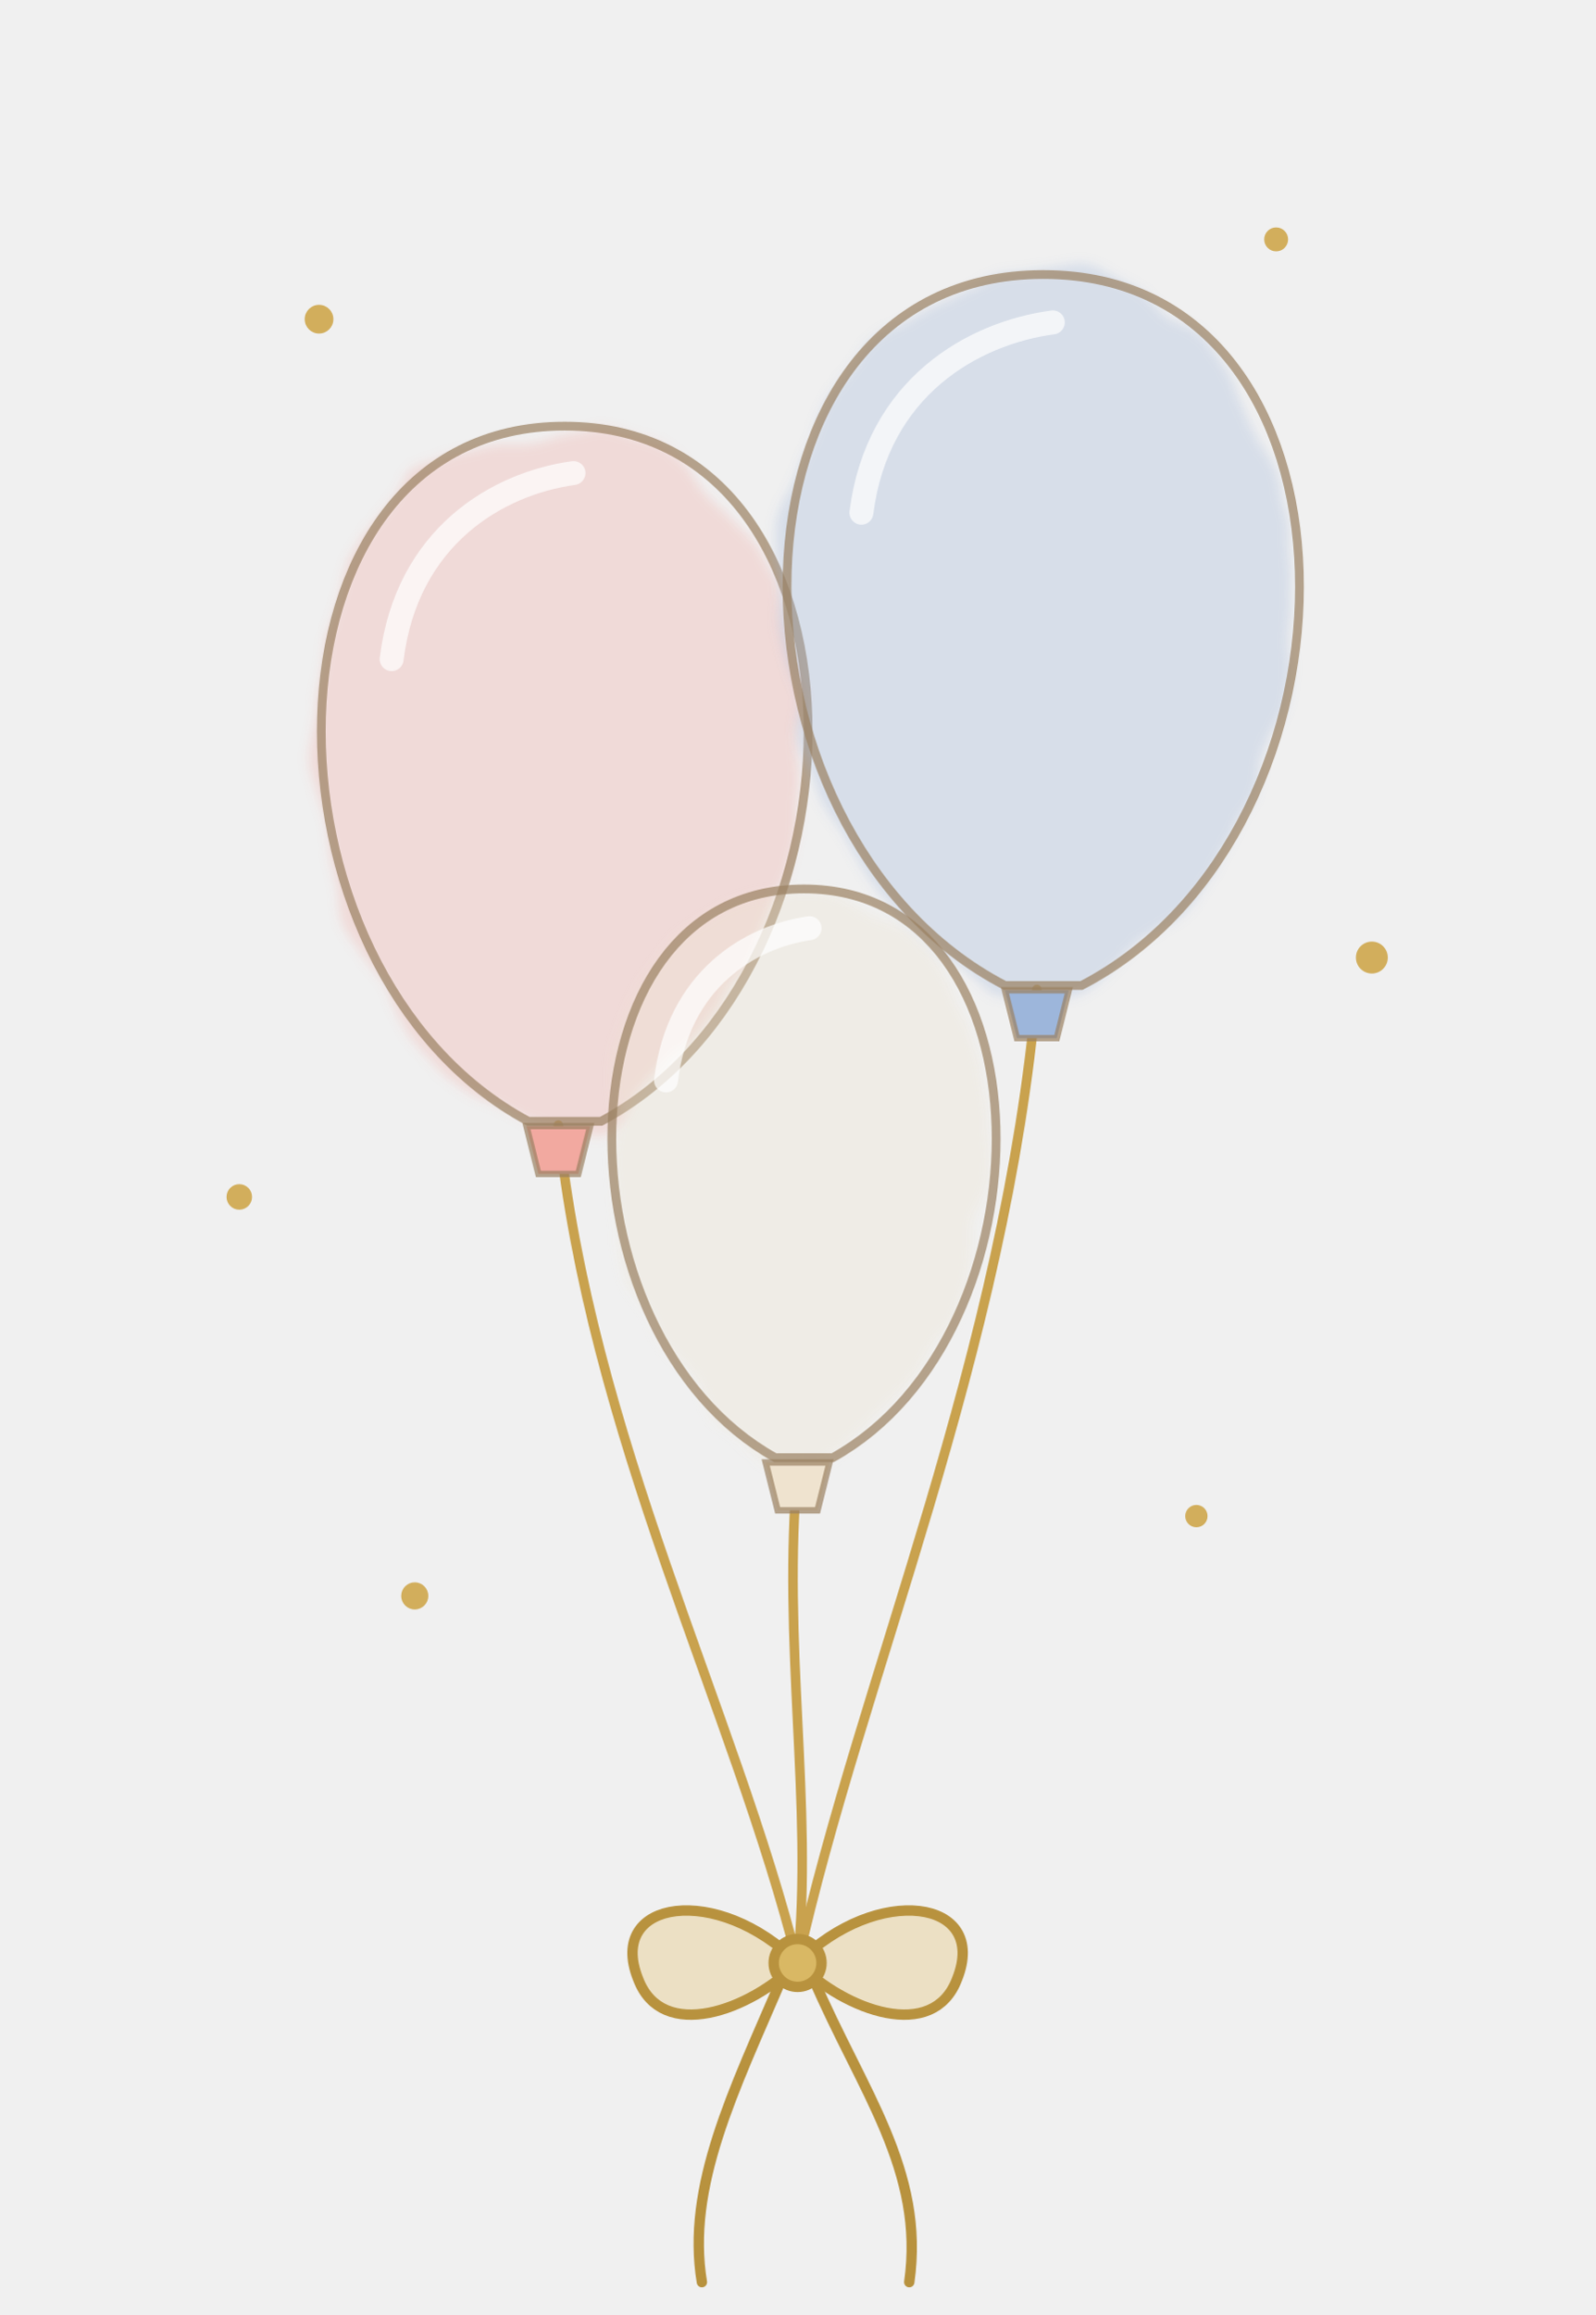
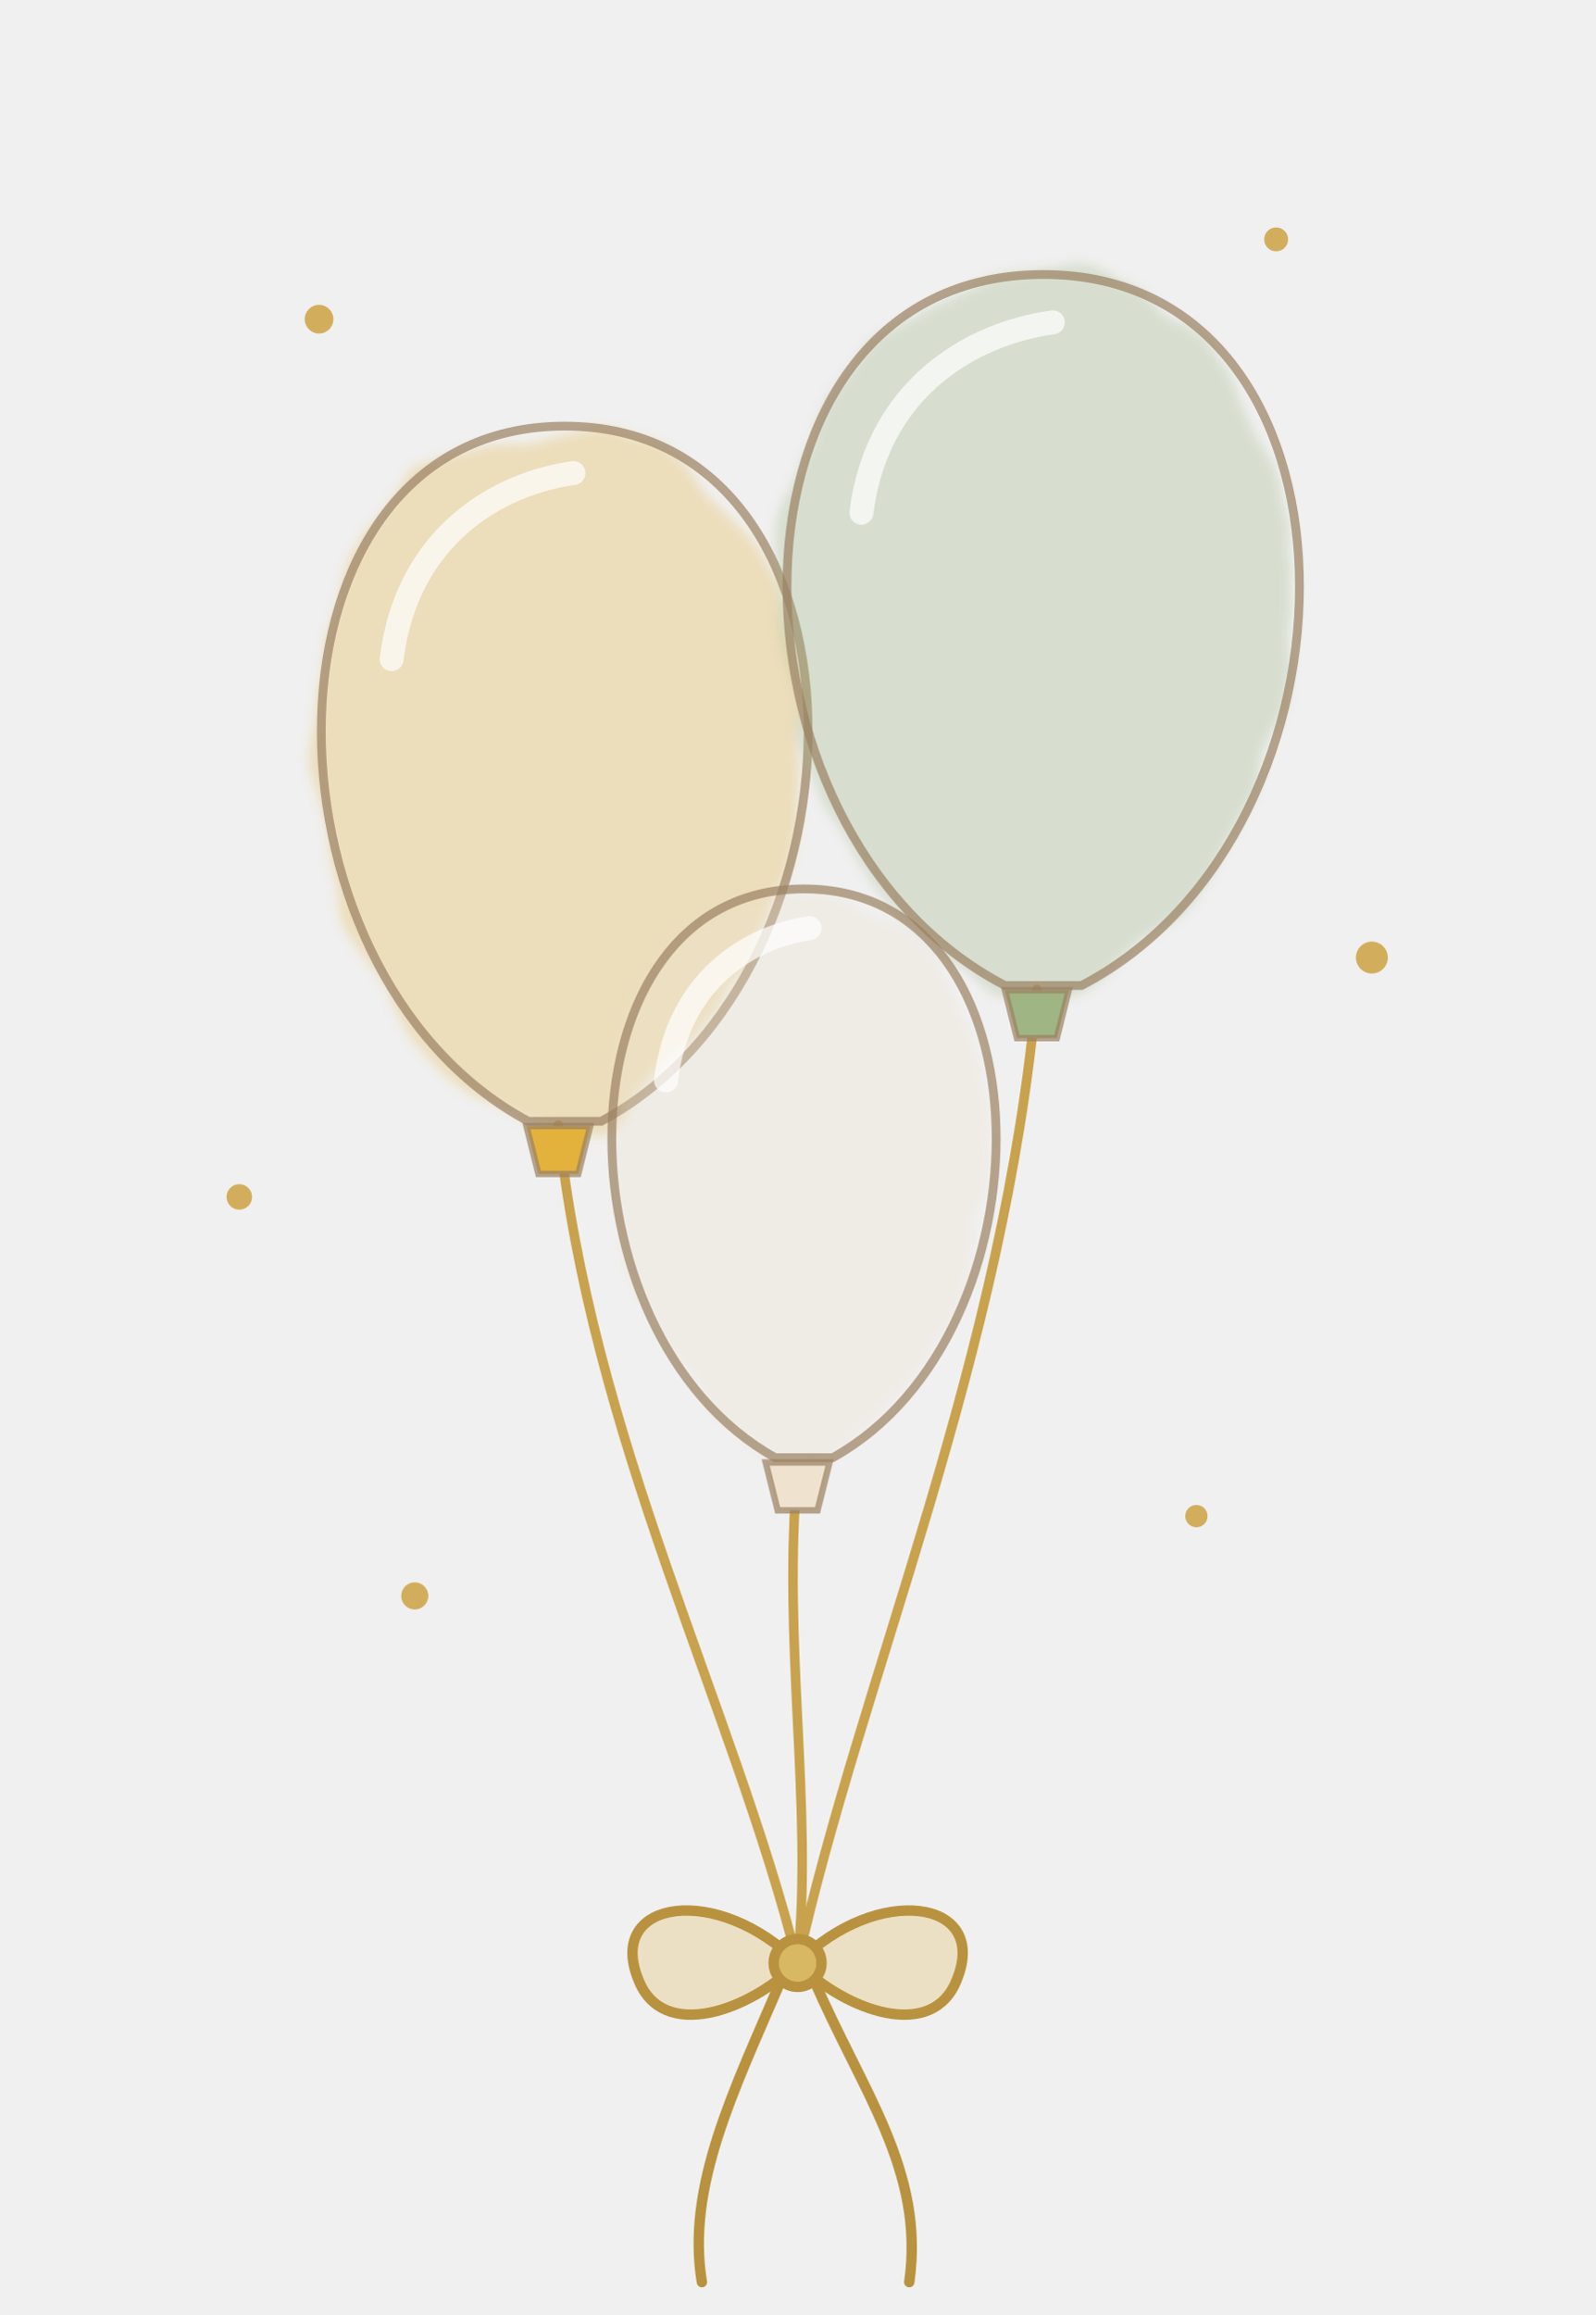
<svg xmlns="http://www.w3.org/2000/svg" viewBox="0 0 200 290">
  <defs>
    <filter id="acG" x="-15%" y="-15%" width="130%" height="130%">
      <feTurbulence type="fractalNoise" baseFrequency="0.05" numOctaves="3" seed="3" result="t" />
      <feDisplacementMap in="SourceGraphic" in2="t" scale="6" xChannelSelector="R" yChannelSelector="G" result="d" />
      <feGaussianBlur in="d" stdDeviation=".7" />
    </filter>
  </defs>
  <g fill="none" stroke="#C9A24E" stroke-width="1.2" stroke-linecap="round">
    <path d="M70 141C74 180 92 214 100 246" />
    <path d="M130 124C126 170 108 210 100 246" />
    <path d="M100 184C98 206 102 226 100 246" />
  </g>
-   <path d="M70 54C109.9 54 109.9 122.2 74.56 141.12L65.44 141.12C30.1 122.2 30.1 54 70 54Z" fill="#F2A9A0" fill-opacity=".30" filter="url(#acG)" />
+   <path d="M70 54C109.9 54 109.9 122.2 74.56 141.12L65.44 141.12C30.1 122.2 30.1 54 70 54Z" fill="#E3B23C" fill-opacity=".30" filter="url(#acG)" />
  <path d="M70 54C109.9 54 109.9 122.2 74.56 141.12L65.44 141.12C30.1 122.2 30.1 54 70 54Z" fill="none" stroke="#9A8162" stroke-width="1.1" stroke-opacity=".7" transform="translate(.8 -.6)" />
-   <path d="M66 141.12L74 141.12L72.5 147.12L67.5 147.12Z" fill="#F2A9A0" stroke="#9A8162" stroke-width=".8" stroke-opacity=".7" />
+   <path d="M66 141.12L74 141.12L72.5 147.12L67.5 147.12Z" fill="#E3B23C" stroke="#9A8162" stroke-width=".8" stroke-opacity=".7" />
  <path d="M49.1 82.6C51.0 67.2 62.4 60.6 71.9 59.28" fill="none" stroke="#FFFFFF" stroke-width="3" stroke-linecap="round" stroke-opacity=".7" />
-   <path d="M130 35C172.0 35 172.0 104.75 134.8 124.1L125.2 124.1C88.0 104.75 88.0 35 130 35Z" fill="#9DB6DB" fill-opacity=".30" filter="url(#acG)" />
+   <path d="M130 35C172.0 35 172.0 104.75 134.8 124.1L125.2 124.1C88.0 104.75 88.0 35 130 35Z" fill="#9FB583" fill-opacity=".30" filter="url(#acG)" />
  <path d="M130 35C172.0 35 172.0 104.75 134.8 124.1L125.2 124.1C88.0 104.75 88.0 35 130 35Z" fill="none" stroke="#9A8162" stroke-width="1.1" stroke-opacity=".7" transform="translate(.8 -.6)" />
-   <path d="M126 124.1L134 124.1L132.5 130.1L127.5 130.1Z" fill="#9DB6DB" stroke="#9A8162" stroke-width=".8" stroke-opacity=".7" />
+   <path d="M126 124.1L134 124.1L132.5 130.1L127.5 130.1Z" fill="#9FB583" stroke="#9A8162" stroke-width=".8" stroke-opacity=".7" />
  <path d="M108.0 64.25C110.0 48.5 122.0 41.75 132.0 40.4" fill="none" stroke="#FFFFFF" stroke-width="3" stroke-linecap="round" stroke-opacity=".7" />
  <path d="M100 112C131.5 112 131.5 167.8 103.6 183.28L96.4 183.28C68.5 167.8 68.5 112 100 112Z" fill="#EFE3CF" fill-opacity=".30" filter="url(#acG)" />
  <path d="M100 112C131.5 112 131.5 167.8 103.6 183.28L96.4 183.28C68.5 167.8 68.5 112 100 112Z" fill="none" stroke="#9A8162" stroke-width="1.1" stroke-opacity=".7" transform="translate(.8 -.6)" />
  <path d="M96 183.28L104 183.28L102.5 189.28L97.5 189.28Z" fill="#EFE3CF" stroke="#9A8162" stroke-width=".8" stroke-opacity=".7" />
  <path d="M83.5 135.4C85.0 122.8 94.0 117.4 101.5 116.32" fill="none" stroke="#FFFFFF" stroke-width="3" stroke-linecap="round" stroke-opacity=".7" />
  <g fill="none" stroke="#B8923E" stroke-width="1.3" stroke-linecap="round">
    <path d="M100 246C90 236 76 238 80 248C83 256 94 252 100 246Z" fill="#E9D3A0" fill-opacity=".55" />
    <path d="M100 246C110 236 124 238 120 248C117 256 106 252 100 246Z" fill="#E9D3A0" fill-opacity=".55" />
    <path d="M98 248C92 262 86 274 88 286M102 248C108 262 116 272 114 286" />
    <circle cx="100" cy="246" r="3" fill="#D9B864" />
  </g>
  <circle cx="40" cy="40" r="1.8" fill="#D2AE5C" />
  <circle cx="160" cy="30" r="1.5" fill="#D2AE5C" />
  <circle cx="172" cy="120" r="2" fill="#D2AE5C" />
  <circle cx="30" cy="150" r="1.6" fill="#D2AE5C" />
  <circle cx="150" cy="190" r="1.4" fill="#D2AE5C" />
  <circle cx="52" cy="200" r="1.7" fill="#D2AE5C" />
</svg>
